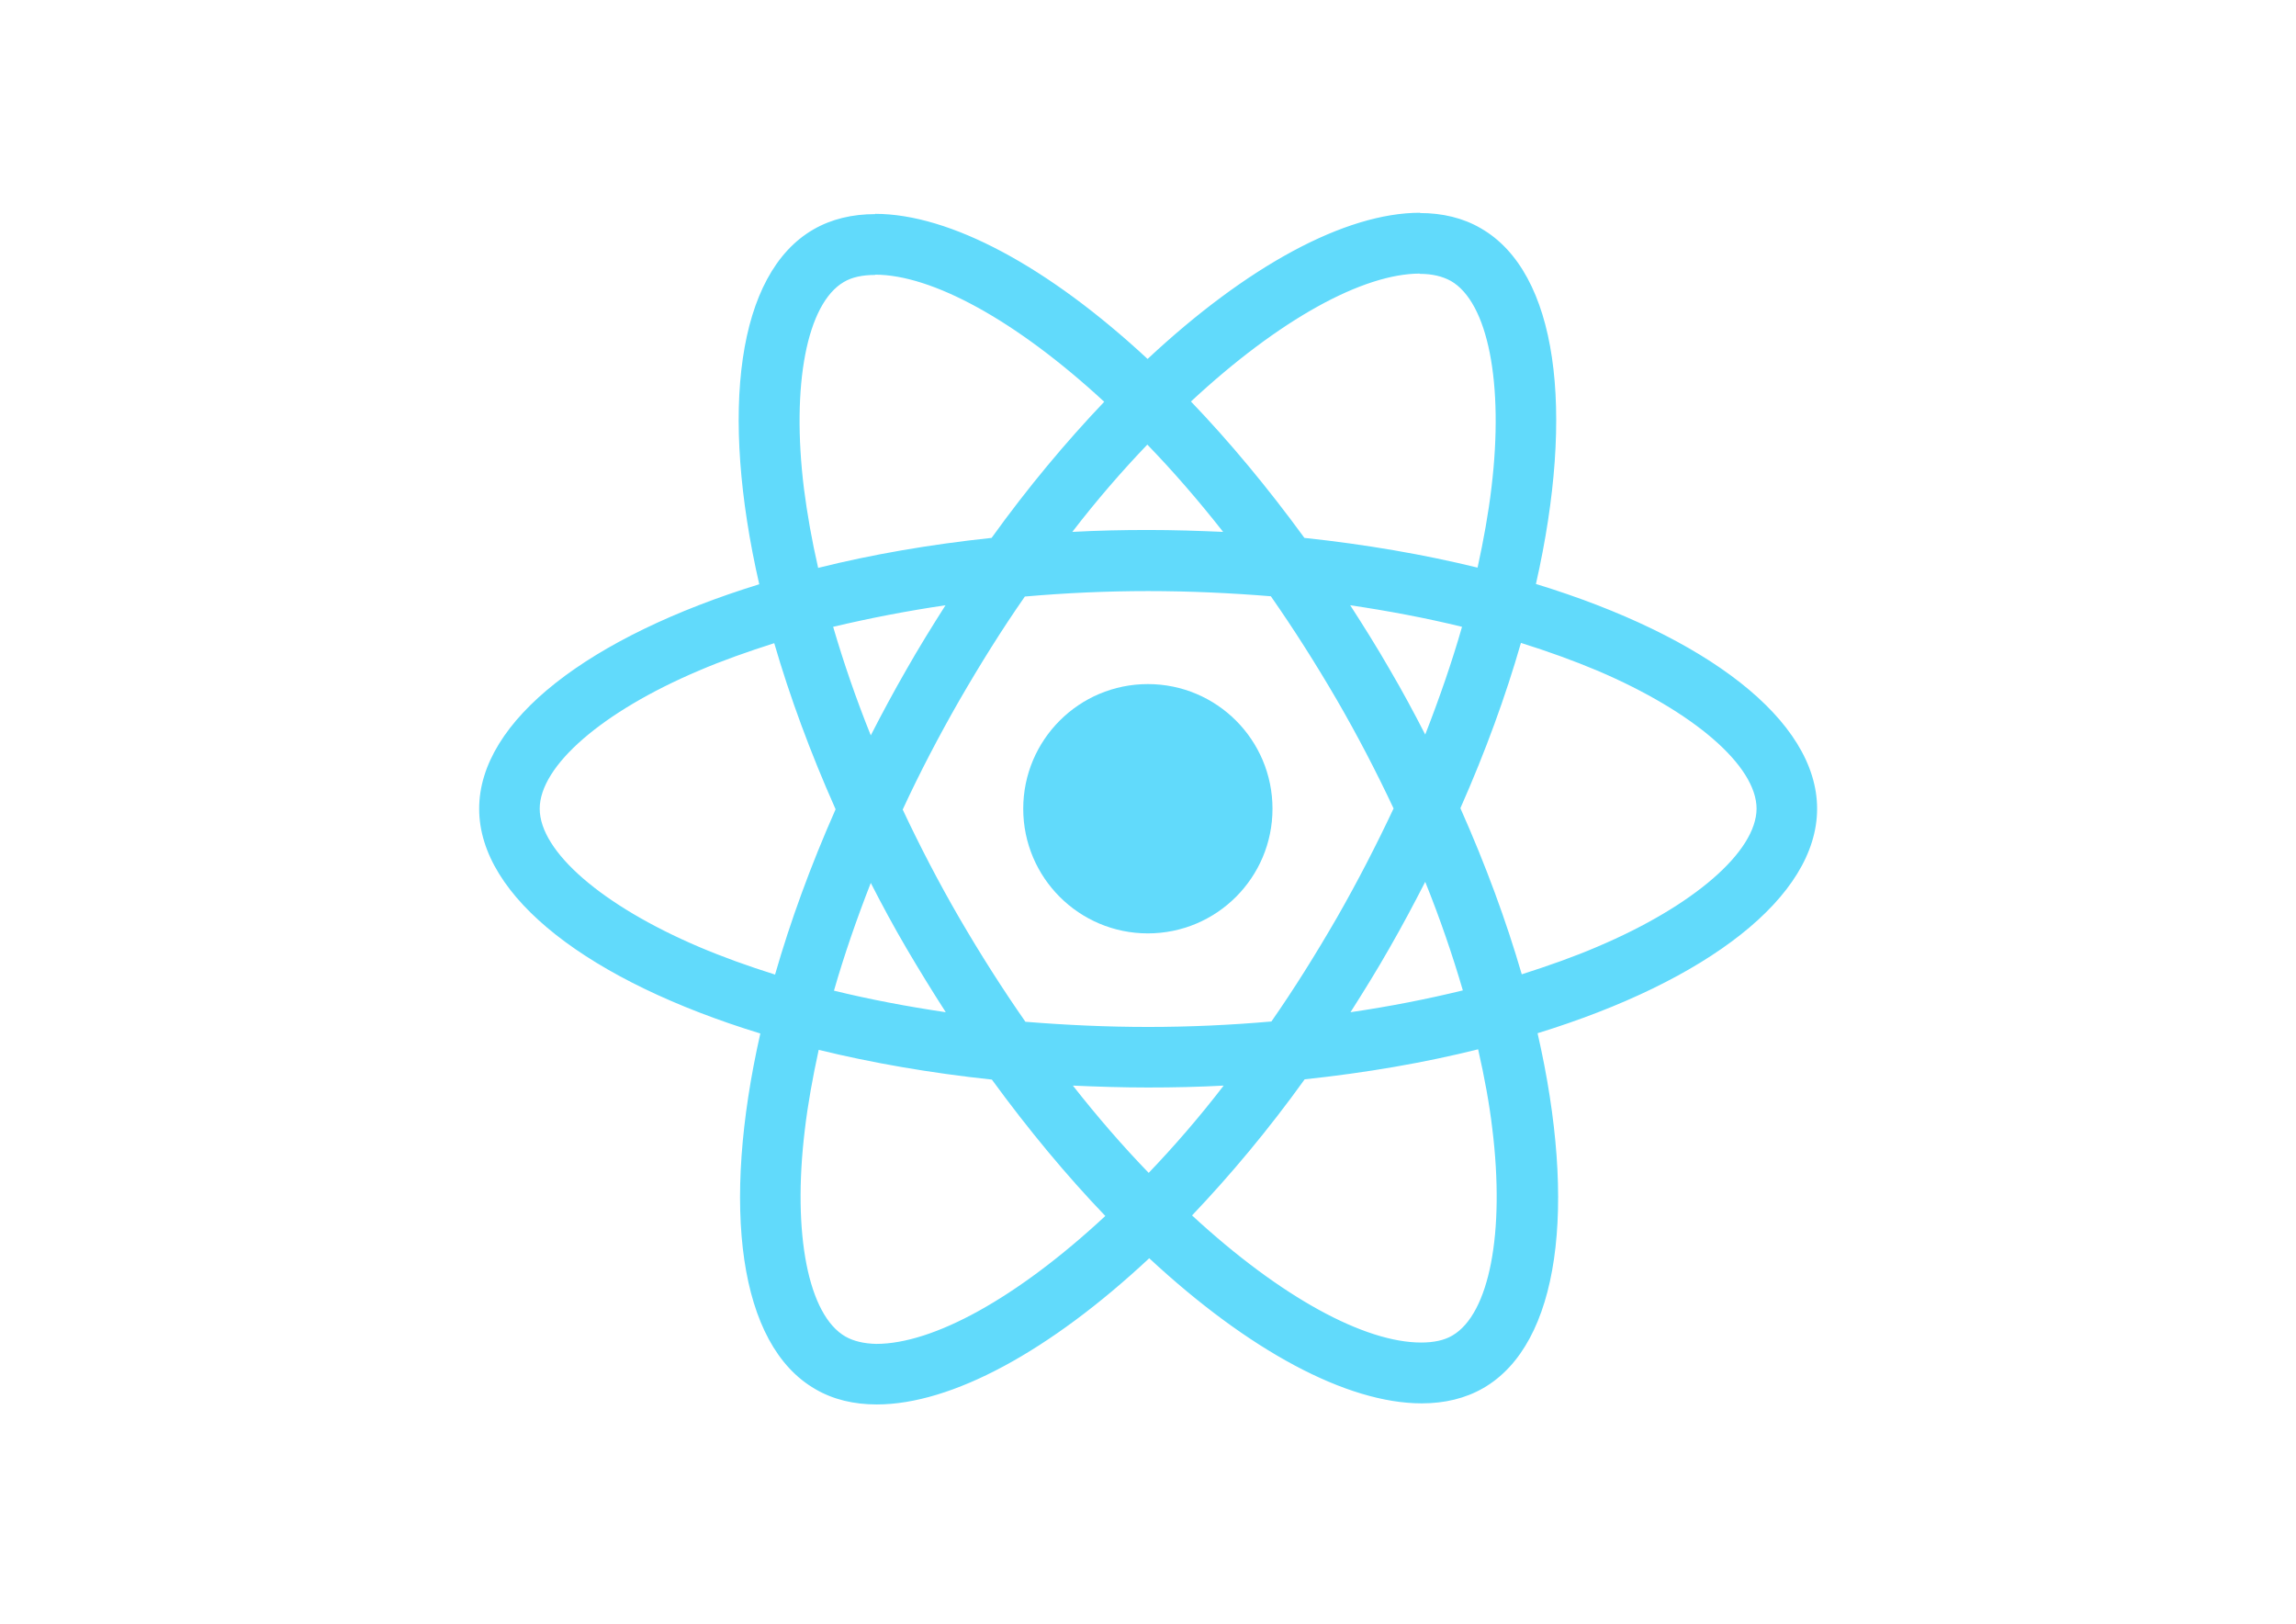
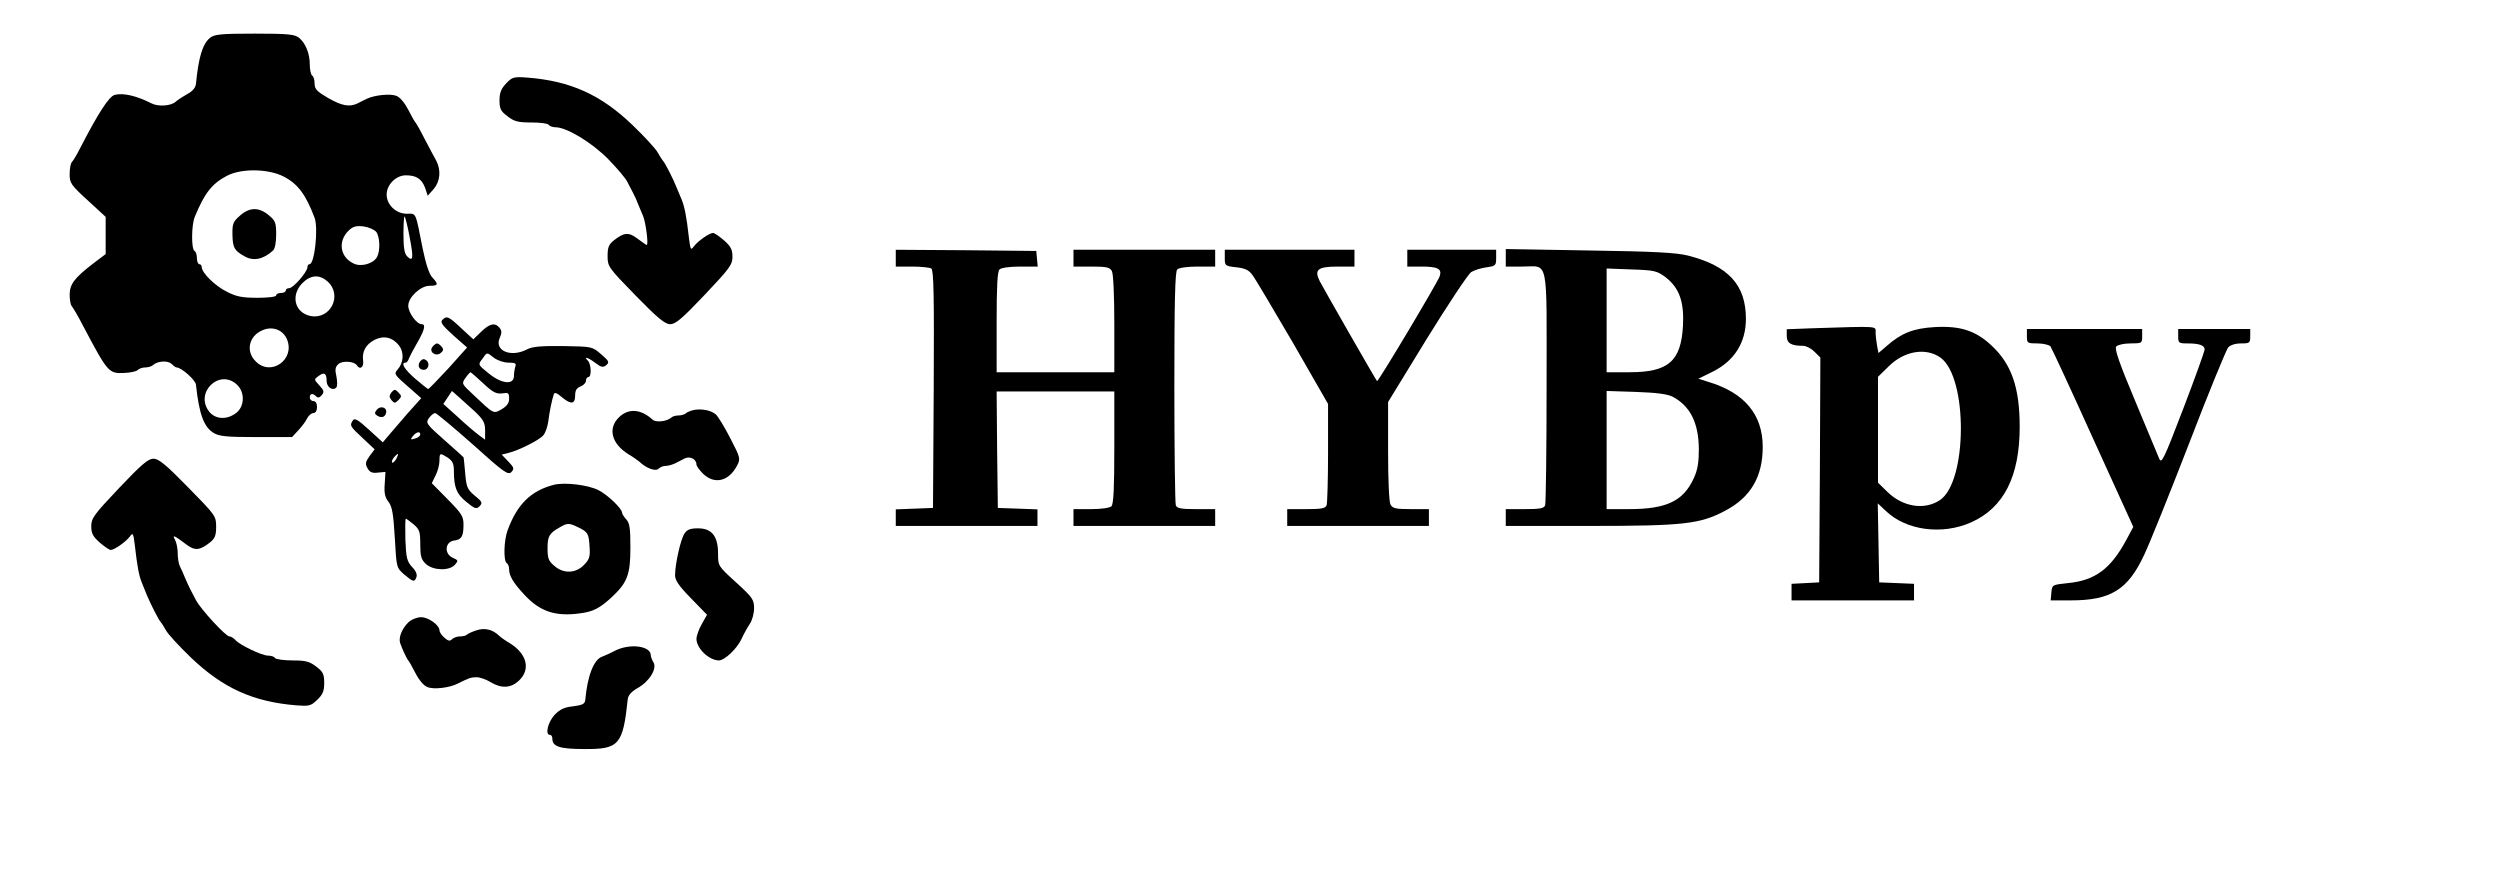
- <svg xmlns="http://www.w3.org/2000/svg" viewBox="0 0 841.9 595.3">
-   <g fill="#61DAFB">
-     <path d="M666.3 296.5c0-32.5-40.7-63.3-103.1-82.4 14.4-63.6 8-114.2-20.2-130.4-6.5-3.8-14.1-5.6-22.4-5.6v22.3c4.6 0 8.3.9 11.4 2.6 13.6 7.8 19.5 37.5 14.9 75.7-1.1 9.4-2.9 19.3-5.1 29.4-19.6-4.8-41-8.5-63.5-10.9-13.5-18.5-27.5-35.3-41.6-50 32.6-30.3 63.2-46.9 84-46.9V78c-27.5 0-63.5 19.6-99.9 53.6-36.4-33.8-72.4-53.2-99.9-53.2v22.3c20.7 0 51.4 16.5 84 46.6-14 14.7-28 31.4-41.3 49.9-22.6 2.4-44 6.1-63.6 11-2.3-10-4-19.7-5.2-29-4.7-38.2 1.1-67.9 14.6-75.8 3-1.8 6.9-2.6 11.5-2.6V78.5c-8.4 0-16 1.8-22.6 5.6-28.1 16.2-34.4 66.7-19.9 130.1-62.2 19.2-102.7 49.9-102.7 82.3 0 32.5 40.7 63.3 103.1 82.4-14.4 63.6-8 114.2 20.2 130.4 6.5 3.8 14.1 5.6 22.5 5.6 27.5 0 63.5-19.6 99.9-53.6 36.4 33.8 72.4 53.2 99.9 53.2 8.4 0 16-1.8 22.6-5.6 28.1-16.2 34.4-66.7 19.9-130.1 62-19.1 102.5-49.9 102.5-82.3zm-130.2-66.7c-3.7 12.9-8.3 26.2-13.5 39.5-4.1-8-8.4-16-13.1-24-4.6-8-9.5-15.8-14.4-23.4 14.2 2.1 27.9 4.7 41 7.9zm-45.8 106.5c-7.8 13.5-15.8 26.3-24.1 38.2-14.9 1.3-30 2-45.2 2-15.1 0-30.2-.7-45-1.9-8.3-11.9-16.4-24.6-24.2-38-7.6-13.1-14.5-26.4-20.8-39.8 6.2-13.4 13.2-26.8 20.7-39.9 7.8-13.5 15.8-26.3 24.1-38.2 14.9-1.3 30-2 45.2-2 15.1 0 30.2.7 45 1.9 8.3 11.9 16.4 24.6 24.2 38 7.6 13.1 14.5 26.4 20.8 39.8-6.3 13.4-13.2 26.8-20.7 39.9zm32.3-13c5.4 13.4 10 26.8 13.8 39.8-13.1 3.2-26.9 5.9-41.2 8 4.9-7.7 9.8-15.6 14.4-23.7 4.6-8 8.9-16.1 13-24.1zM421.2 430c-9.3-9.6-18.6-20.3-27.8-32 9 .4 18.2.7 27.5.7 9.4 0 18.7-.2 27.8-.7-9 11.7-18.3 22.4-27.5 32zm-74.4-58.9c-14.2-2.1-27.9-4.7-41-7.9 3.7-12.9 8.3-26.2 13.5-39.5 4.1 8 8.4 16 13.1 24 4.7 8 9.5 15.8 14.4 23.4zM420.7 163c9.3 9.6 18.6 20.3 27.8 32-9-.4-18.2-.7-27.5-.7-9.4 0-18.7.2-27.8.7 9-11.7 18.3-22.4 27.5-32zm-74 58.9c-4.9 7.7-9.8 15.6-14.4 23.7-4.6 8-8.9 16-13 24-5.4-13.4-10-26.8-13.8-39.8 13.1-3.1 26.9-5.8 41.2-7.9zm-90.5 125.2c-35.4-15.1-58.3-34.9-58.3-50.6 0-15.7 22.9-35.6 58.3-50.6 8.6-3.7 18-7 27.7-10.1 5.7 19.6 13.2 40 22.5 60.9-9.2 20.8-16.6 41.1-22.2 60.6-9.9-3.1-19.3-6.5-28-10.2zM310 490c-13.6-7.8-19.5-37.5-14.9-75.7 1.1-9.4 2.9-19.3 5.1-29.4 19.6 4.8 41 8.5 63.5 10.9 13.5 18.5 27.5 35.3 41.6 50-32.6 30.3-63.2 46.9-84 46.9-4.5-.1-8.3-1-11.3-2.7zm237.2-76.2c4.7 38.2-1.1 67.9-14.6 75.8-3 1.8-6.9 2.6-11.5 2.6-20.7 0-51.4-16.5-84-46.6 14-14.7 28-31.4 41.3-49.9 22.6-2.4 44-6.1 63.6-11 2.3 10.1 4.1 19.8 5.2 29.1zm38.5-66.7c-8.6 3.7-18 7-27.7 10.1-5.7-19.6-13.2-40-22.5-60.9 9.2-20.8 16.6-41.1 22.2-60.6 9.9 3.1 19.3 6.5 28.1 10.2 35.4 15.1 58.3 34.9 58.3 50.6-.1 15.7-23 35.6-58.4 50.6zM320.8 78.4z" />
-     <circle cx="420.9" cy="296.5" r="45.7" />
-     <path d="M520.5 78.1z" />
+ <svg xmlns="http://www.w3.org/2000/svg" version="1.0" width="1041pt" height="372pt" viewBox="0 0 1041 372" preserveAspectRatio="xMidYMid meet">
+   <g transform="translate(0,372) scale(0.1,-0.1)" fill="#000000" stroke="none">
+     <path d="M874 3562 c-30 -25 -47 -78 -58 -191 -2 -16 -14 -31 -35 -42 -18 -10 -40 -24 -50 -33 -19 -17 -71 -21 -99 -7 -63 32 -118 45 -154 36 -24 -6 -68 -74 -146 -225 -12 -24 -27 -49 -32 -54 -6 -6 -10 -28 -10 -51 0 -37 5 -45 75 -109 l75 -69 0 -77 0 -78 -53 -40 c-78 -60 -97 -86 -97 -130 0 -21 4 -42 9 -47 5 -6 26 -41 46 -80 104 -197 108 -201 172 -198 25 1 50 6 56 12 6 6 20 11 32 11 12 0 25 4 31 9 19 18 62 21 78 6 8 -8 17 -15 21 -15 20 0 79 -52 81 -72 13 -122 33 -177 74 -201 23 -14 56 -17 177 -17 l149 0 26 28 c14 15 31 37 37 50 6 12 18 22 26 22 9 0 15 10 15 25 0 16 -6 25 -15 25 -8 0 -15 7 -15 15 0 17 12 19 26 5 8 -8 15 -6 24 5 11 13 9 19 -10 40 -23 25 -23 25 -4 39 24 18 34 12 34 -20 0 -26 25 -43 40 -28 5 5 5 25 1 46 -7 29 -5 40 8 52 16 15 66 12 77 -5 13 -21 30 -8 26 20 -5 37 11 67 48 86 38 19 74 11 101 -23 23 -30 20 -73 -7 -103 -14 -15 -10 -21 43 -67 l57 -50 -60 -67 c-32 -37 -68 -79 -79 -92 l-21 -25 -58 53 c-46 42 -60 50 -67 38 -13 -21 -13 -23 41 -73 l50 -47 -21 -28 c-17 -24 -19 -32 -9 -50 9 -17 19 -22 43 -19 l32 3 -3 -50 c-3 -38 1 -56 16 -75 15 -20 20 -49 26 -150 7 -124 7 -124 39 -152 38 -32 43 -33 51 -11 4 10 -2 26 -18 42 -21 23 -25 37 -28 114 -1 48 -1 87 2 87 3 0 17 -11 33 -24 24 -21 27 -30 27 -83 0 -49 4 -63 23 -81 30 -28 97 -30 121 -4 15 18 15 19 -10 30 -35 17 -31 65 6 71 32 4 40 17 40 66 0 35 -7 46 -66 106 l-66 67 16 33 c9 17 16 45 16 61 0 33 2 33 35 12 19 -13 25 -25 25 -54 0 -70 11 -97 52 -130 35 -29 42 -31 55 -18 13 14 11 19 -20 44 -31 26 -35 35 -40 94 -3 36 -6 65 -7 66 0 1 -36 33 -79 71 -76 67 -79 72 -65 92 8 11 20 21 26 21 5 0 76 -59 156 -130 130 -117 147 -129 161 -116 13 14 12 19 -13 45 l-27 28 28 7 c42 10 128 53 145 73 9 10 18 36 21 58 5 41 15 89 23 113 3 10 13 6 35 -13 38 -31 54 -28 54 10 0 20 7 30 23 36 12 5 22 15 22 24 0 8 5 15 10 15 14 0 12 54 -2 68 -20 20 1 14 32 -10 24 -18 32 -19 45 -8 13 11 11 17 -22 45 -37 32 -37 32 -158 34 -93 1 -128 -2 -151 -14 -67 -35 -137 -5 -113 48 9 21 9 30 -1 42 -19 23 -41 18 -77 -17 l-32 -31 -50 46 c-54 51 -61 53 -79 35 -10 -10 0 -23 45 -64 l58 -51 -78 -87 c-44 -47 -81 -86 -84 -86 -2 0 -26 19 -54 43 -45 39 -62 67 -40 67 5 0 11 8 14 18 4 9 17 35 30 57 34 58 42 85 23 85 -21 0 -56 48 -56 77 0 35 51 83 89 83 36 0 38 6 11 35 -13 13 -27 57 -40 120 -31 157 -26 145 -66 145 -45 0 -84 37 -84 80 0 41 39 80 80 80 44 0 66 -15 80 -52 l11 -33 25 28 c27 32 31 78 11 117 -8 14 -29 54 -48 90 -18 36 -36 67 -39 70 -3 3 -17 27 -30 53 -15 29 -35 53 -50 58 -25 10 -90 3 -122 -12 -10 -5 -27 -13 -38 -19 -34 -17 -66 -11 -124 22 -46 27 -56 37 -56 60 0 15 -4 30 -10 33 -5 3 -10 24 -10 45 0 47 -17 89 -44 112 -18 15 -44 18 -186 18 -142 0 -168 -3 -186 -18z m305 -576 c61 -31 94 -75 131 -173 16 -43 0 -193 -21 -193 -5 0 -9 -6 -9 -13 0 -19 -59 -87 -76 -87 -8 0 -14 -4 -14 -10 0 -5 -9 -10 -20 -10 -11 0 -20 -4 -20 -10 0 -6 -33 -10 -78 -10 -64 0 -88 5 -127 25 -49 24 -105 79 -105 103 0 6 -4 12 -10 12 -5 0 -10 11 -10 24 0 14 -4 28 -10 31 -14 8 -13 108 1 142 41 99 71 138 134 171 59 31 169 30 234 -2z m527 -255 c17 -88 14 -103 -11 -78 -11 11 -15 36 -15 93 0 43 2 75 5 72 3 -3 13 -42 21 -87z m-139 23 c15 -21 17 -78 3 -104 -15 -28 -67 -43 -98 -27 -57 27 -66 94 -19 138 17 16 30 20 62 16 21 -3 45 -14 52 -23z m-203 -206 c63 -57 13 -159 -70 -144 -67 13 -85 86 -35 137 35 35 71 37 105 7z m-169 -241 c35 -84 -67 -156 -130 -92 -43 42 -29 106 28 130 42 18 85 2 102 -38z m862 -77 c15 -11 41 -20 60 -20 28 0 34 -3 29 -16 -3 -9 -6 -27 -6 -40 0 -38 -52 -33 -106 12 -44 35 -44 36 -26 59 21 30 18 29 49 5z m-45 -106 c40 -38 55 -45 79 -42 26 4 29 2 29 -22 0 -18 -9 -31 -31 -44 -35 -20 -31 -22 -121 63 -46 43 -46 44 -30 67 9 13 19 24 21 24 2 0 26 -21 53 -46z m-1025 -6 c33 -31 32 -90 -3 -117 -38 -30 -87 -28 -113 5 -62 79 43 181 116 112z m991 -112 c35 -34 42 -46 42 -79 l0 -38 -27 20 c-16 12 -55 45 -87 75 l-60 54 18 27 18 27 26 -23 c15 -13 46 -41 70 -63z m-228 -95 c0 -5 -7 -12 -16 -15 -24 -9 -28 -7 -14 9 14 17 30 20 30 6z m-100 -102 c-7 -11 -14 -18 -17 -15 -3 3 0 12 7 21 18 21 23 19 10 -6z" />
+     <path d="M998 2821 c-28 -25 -31 -33 -30 -80 1 -52 8 -65 50 -88 37 -22 79 -13 119 24 8 7 13 34 13 66 0 49 -3 58 -31 81 -41 34 -80 34 -121 -3z" />
+     <path d="M2108 3373 c-21 -22 -28 -39 -28 -71 0 -35 5 -45 33 -66 28 -22 45 -26 100 -26 36 0 69 -4 72 -10 3 -5 17 -10 29 -10 45 0 150 -63 218 -132 36 -37 73 -80 80 -95 8 -16 19 -37 25 -48 6 -11 15 -31 20 -45 6 -14 15 -36 21 -50 11 -26 23 -120 15 -120 -2 0 -20 12 -38 26 -37 28 -56 27 -99 -7 -21 -17 -26 -29 -26 -65 0 -44 3 -48 117 -165 92 -94 122 -119 144 -119 22 0 50 24 143 122 105 111 116 126 116 159 0 30 -7 43 -35 68 -20 17 -40 31 -46 31 -15 0 -62 -33 -79 -55 -14 -19 -15 -16 -22 40 -9 83 -18 126 -30 155 -6 14 -15 36 -21 50 -13 34 -49 104 -56 110 -3 3 -13 18 -21 33 -8 16 -56 68 -106 116 -132 127 -259 184 -439 198 -56 4 -62 2 -87 -24z" />
+     <path d="M3730 2645 l0 -35 68 0 c37 0 73 -4 80 -8 10 -7 12 -114 10 -503 l-3 -494 -77 -3 -78 -3 0 -34 0 -35 295 0 295 0 0 35 0 34 -82 3 -83 3 -3 243 -2 242 245 0 245 0 0 -233 c0 -168 -3 -236 -12 -245 -7 -7 -42 -12 -85 -12 l-73 0 0 -35 0 -35 295 0 295 0 0 35 0 35 -79 0 c-63 0 -80 3 -85 16 -3 9 -6 230 -6 493 0 358 3 480 12 489 7 7 42 12 85 12 l73 0 0 35 0 35 -295 0 -295 0 0 -35 0 -35 75 0 c63 0 76 -3 85 -19 6 -12 10 -101 10 -220 l0 -201 -245 0 -245 0 0 208 c0 148 3 211 12 220 7 7 42 12 86 12 l73 0 -3 33 -3 32 -292 3 -293 2 0 -35z" />
+     <path d="M5100 2646 c0 -32 1 -34 48 -39 36 -4 52 -11 67 -32 11 -14 86 -141 168 -281 l147 -256 0 -203 c0 -112 -3 -210 -6 -219 -5 -13 -22 -16 -85 -16 l-79 0 0 -35 0 -35 295 0 295 0 0 35 0 35 -75 0 c-63 0 -76 3 -85 19 -6 12 -10 102 -10 223 l0 204 161 263 c89 144 172 269 185 278 13 8 41 17 64 20 38 5 40 8 40 39 l0 34 -185 0 -185 0 0 -35 0 -35 58 0 c69 0 87 -9 77 -40 -7 -23 -257 -442 -261 -437 -5 5 -222 384 -238 415 -25 49 -10 62 75 62 l69 0 0 35 0 35 -270 0 -270 0 0 -34z" />
+     <path d="M6270 2646 l0 -36 66 0 c115 0 104 51 104 -500 0 -263 -3 -485 -6 -494 -5 -13 -22 -16 -85 -16 l-79 0 0 -35 0 -35 350 0 c392 0 459 8 563 63 107 56 157 142 157 266 0 135 -76 226 -227 271 l-41 13 59 29 c91 45 139 122 139 220 0 142 -73 221 -242 264 -49 12 -141 17 -410 21 l-348 6 0 -37z m665 -80 c57 -44 78 -101 73 -201 -8 -149 -60 -195 -223 -195 l-95 0 0 216 0 216 104 -4 c95 -3 106 -6 141 -32z m30 -498 c73 -39 108 -108 109 -218 0 -55 -5 -87 -21 -121 -43 -95 -113 -129 -270 -129 l-93 0 0 246 0 246 123 -4 c85 -3 131 -9 152 -20z" />
+     <path d="M7543 2353 l-103 -4 0 -28 c0 -30 18 -41 68 -41 13 0 34 -11 48 -25 l24 -24 -2 -468 -3 -468 -57 -3 -58 -3 0 -34 0 -35 255 0 255 0 0 35 0 34 -72 3 -73 3 -3 165 -3 164 33 -31 c85 -82 235 -102 356 -48 136 61 202 191 202 398 0 163 -34 261 -117 338 -66 62 -130 83 -237 77 -88 -5 -139 -25 -199 -78 l-35 -30 -6 31 c-3 17 -6 42 -6 55 0 27 18 26 -267 17z m537 -122 c115 -82 113 -518 -3 -594 -64 -42 -153 -28 -217 34 l-40 39 0 220 0 221 44 43 c65 65 155 80 216 37z" />
+     <path d="M8440 2320 c0 -29 2 -30 44 -30 24 0 48 -6 54 -12 5 -7 85 -179 177 -383 l168 -369 -29 -54 c-65 -121 -130 -169 -243 -180 -66 -7 -66 -7 -69 -39 l-3 -33 84 0 c166 0 238 44 306 191 22 46 106 255 187 464 80 209 154 388 162 398 9 10 29 17 54 17 36 0 38 2 38 30 l0 30 -150 0 -150 0 0 -30 c0 -28 2 -30 39 -30 49 0 71 -8 71 -25 0 -8 -40 -119 -89 -247 -81 -211 -90 -231 -100 -208 -6 14 -51 122 -100 240 -66 157 -87 218 -79 227 6 7 32 13 59 13 48 0 49 1 49 30 l0 30 -240 0 -240 0 0 -30z" />
+     <path d="M1801 2276 c-17 -20 13 -43 34 -26 12 10 13 16 4 26 -6 8 -15 14 -19 14 -4 0 -13 -6 -19 -14z" />
+     <path d="M1750 2216 c-13 -17 -6 -36 15 -36 19 0 26 27 11 39 -10 8 -17 7 -26 -3z" />
+     <path d="M1630 2086 c-10 -13 -10 -19 0 -32 12 -14 15 -14 29 0 14 15 14 17 0 32 -14 14 -17 14 -29 0z" />
+     <path d="M1569 2014 c-10 -13 -10 -17 2 -25 18 -11 33 -6 37 13 4 22 -24 30 -39 12z" />
+     <path d="M2890 2013 c-14 -3 -29 -9 -34 -14 -6 -5 -19 -9 -31 -9 -12 0 -25 -4 -30 -9 -18 -16 -63 -21 -77 -9 -49 45 -100 49 -140 11 -48 -46 -32 -110 38 -154 19 -11 40 -26 47 -32 28 -27 67 -41 79 -29 7 7 20 12 30 12 10 0 27 5 38 10 11 6 29 15 41 21 22 11 49 -3 49 -25 0 -7 13 -24 28 -39 48 -46 108 -31 142 36 14 27 12 33 -29 112 -24 47 -51 91 -60 99 -19 17 -57 25 -91 19z" />
+     <path d="M496 1688 c-105 -111 -116 -126 -116 -159 0 -30 7 -43 35 -68 20 -17 40 -31 46 -31 15 0 62 33 79 55 14 19 15 16 22 -40 9 -80 17 -125 29 -152 5 -13 14 -35 20 -50 16 -38 51 -107 58 -113 3 -3 13 -18 21 -33 8 -16 56 -68 106 -116 132 -126 257 -183 437 -198 54 -4 61 -3 88 23 23 22 29 36 29 70 0 37 -5 47 -33 68 -28 22 -45 26 -100 26 -36 0 -69 5 -72 10 -3 6 -16 10 -29 10 -26 0 -119 45 -136 65 -7 8 -18 15 -25 15 -15 0 -120 114 -139 151 -7 13 -17 33 -23 44 -6 11 -16 34 -23 50 -7 17 -16 38 -21 47 -5 10 -9 34 -9 54 0 19 -5 45 -11 56 -13 23 -5 20 48 -20 35 -26 55 -24 97 9 21 17 26 29 26 66 0 44 -2 47 -117 164 -92 94 -122 119 -144 119 -22 0 -50 -24 -143 -122z" />
+     <path d="M2305 1701 c-95 -25 -152 -81 -192 -191 -15 -42 -17 -126 -3 -135 6 -3 10 -15 10 -26 0 -27 18 -57 65 -107 64 -69 129 -90 230 -76 56 7 83 22 133 68 65 61 77 94 77 207 0 78 -3 101 -17 116 -10 11 -18 24 -18 29 -1 17 -59 73 -98 93 -43 22 -142 34 -187 22z m103 -177 c40 -19 44 -26 47 -82 3 -39 -1 -52 -23 -74 -34 -36 -86 -38 -124 -4 -24 20 -28 31 -28 73 0 51 7 63 54 89 29 17 38 16 74 -2z" />
+     <path d="M2850 1498 c-16 -24 -38 -123 -39 -171 -1 -22 14 -45 66 -98 l67 -69 -22 -39 c-12 -21 -22 -49 -22 -62 1 -40 53 -89 94 -89 23 0 74 48 93 88 9 20 25 49 35 64 10 14 18 44 18 65 0 36 -6 45 -75 108 -75 68 -75 68 -75 120 0 72 -26 105 -83 105 -33 0 -46 -5 -57 -22z" />
+     <path d="M1701 1129 c-27 -26 -42 -63 -35 -86 8 -24 28 -67 34 -73 3 -3 17 -27 30 -53 15 -29 35 -53 50 -58 26 -11 91 -3 125 14 48 24 56 27 80 27 13 0 39 -9 57 -20 46 -28 86 -26 120 7 48 46 32 110 -38 154 -19 11 -40 26 -47 33 -26 25 -60 33 -94 21 -18 -6 -36 -14 -39 -18 -4 -4 -17 -7 -29 -7 -11 0 -26 -5 -33 -12 -9 -9 -16 -7 -32 7 -11 10 -20 23 -20 30 0 22 -46 55 -76 55 -17 0 -40 -9 -53 -21z" />
+     <path d="M2560 1010 c-19 -10 -43 -21 -52 -24 -35 -11 -62 -80 -71 -181 -2 -16 -11 -21 -50 -26 -37 -4 -55 -12 -78 -36 -28 -31 -40 -83 -19 -83 6 0 10 -7 10 -16 0 -33 31 -43 135 -43 143 -1 159 18 179 208 2 16 15 31 41 46 49 27 82 81 66 107 -6 10 -11 23 -11 29 0 40 -88 51 -150 19z" />
  </g>
</svg>
